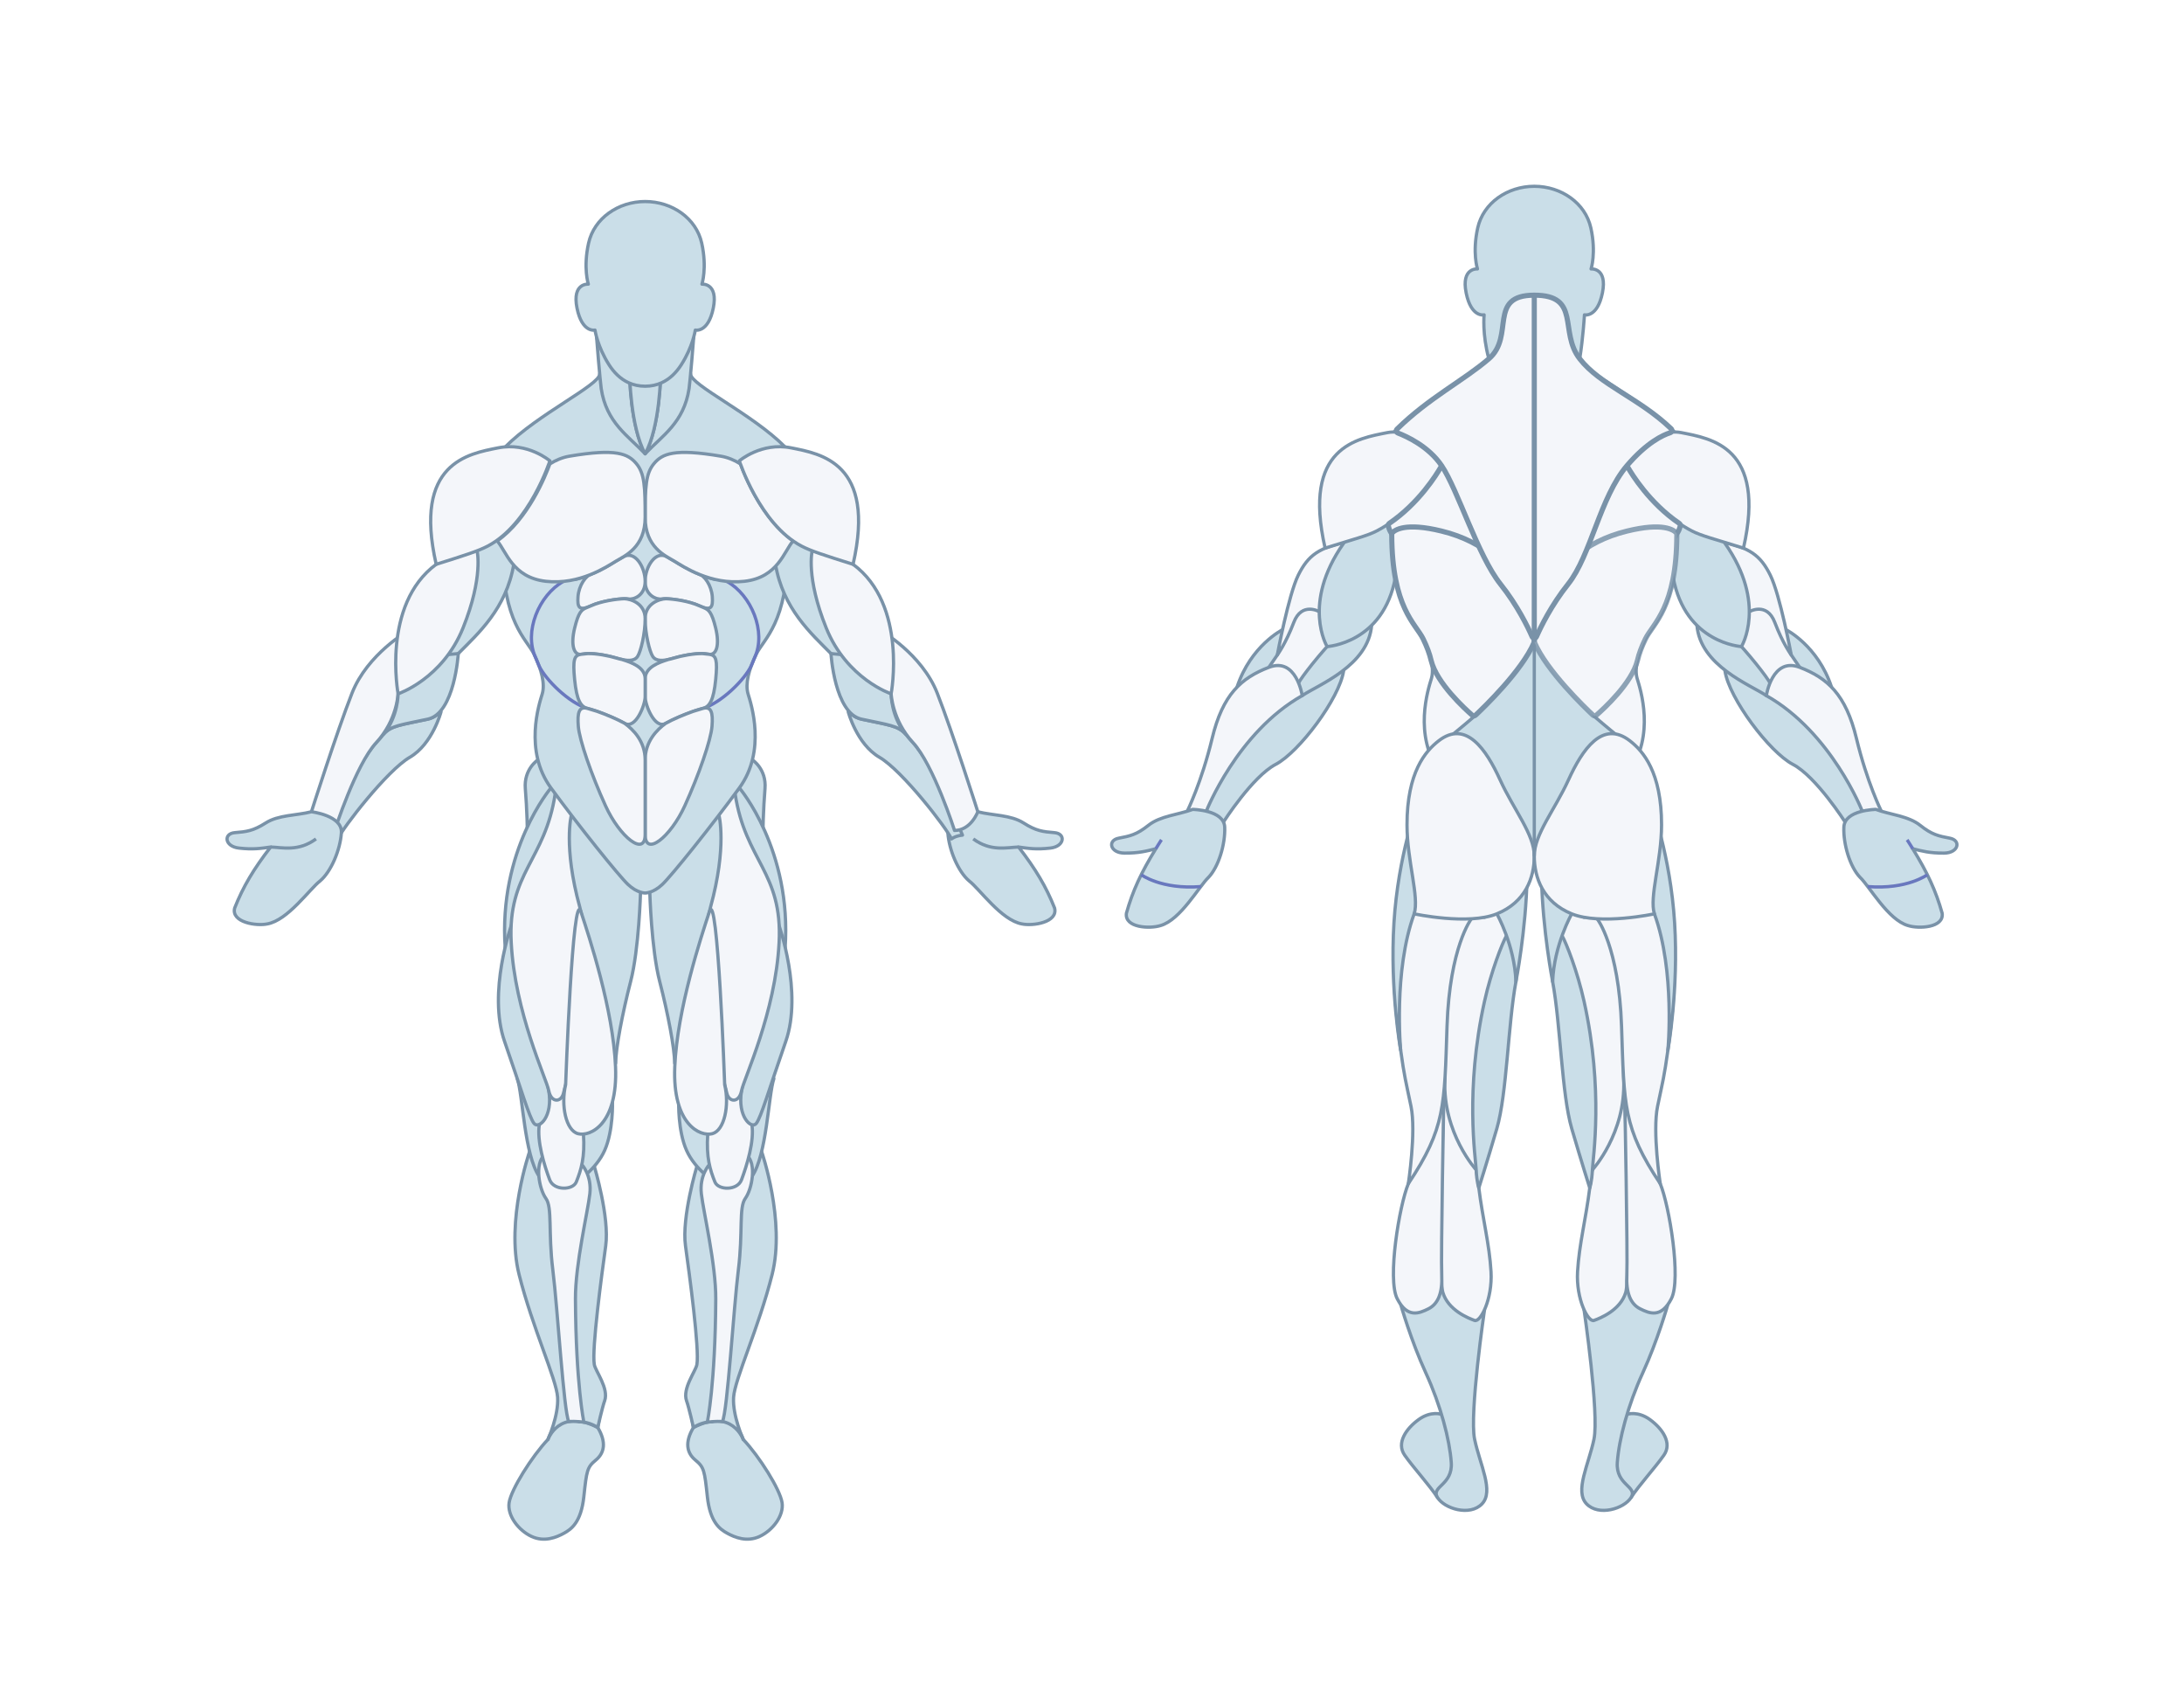
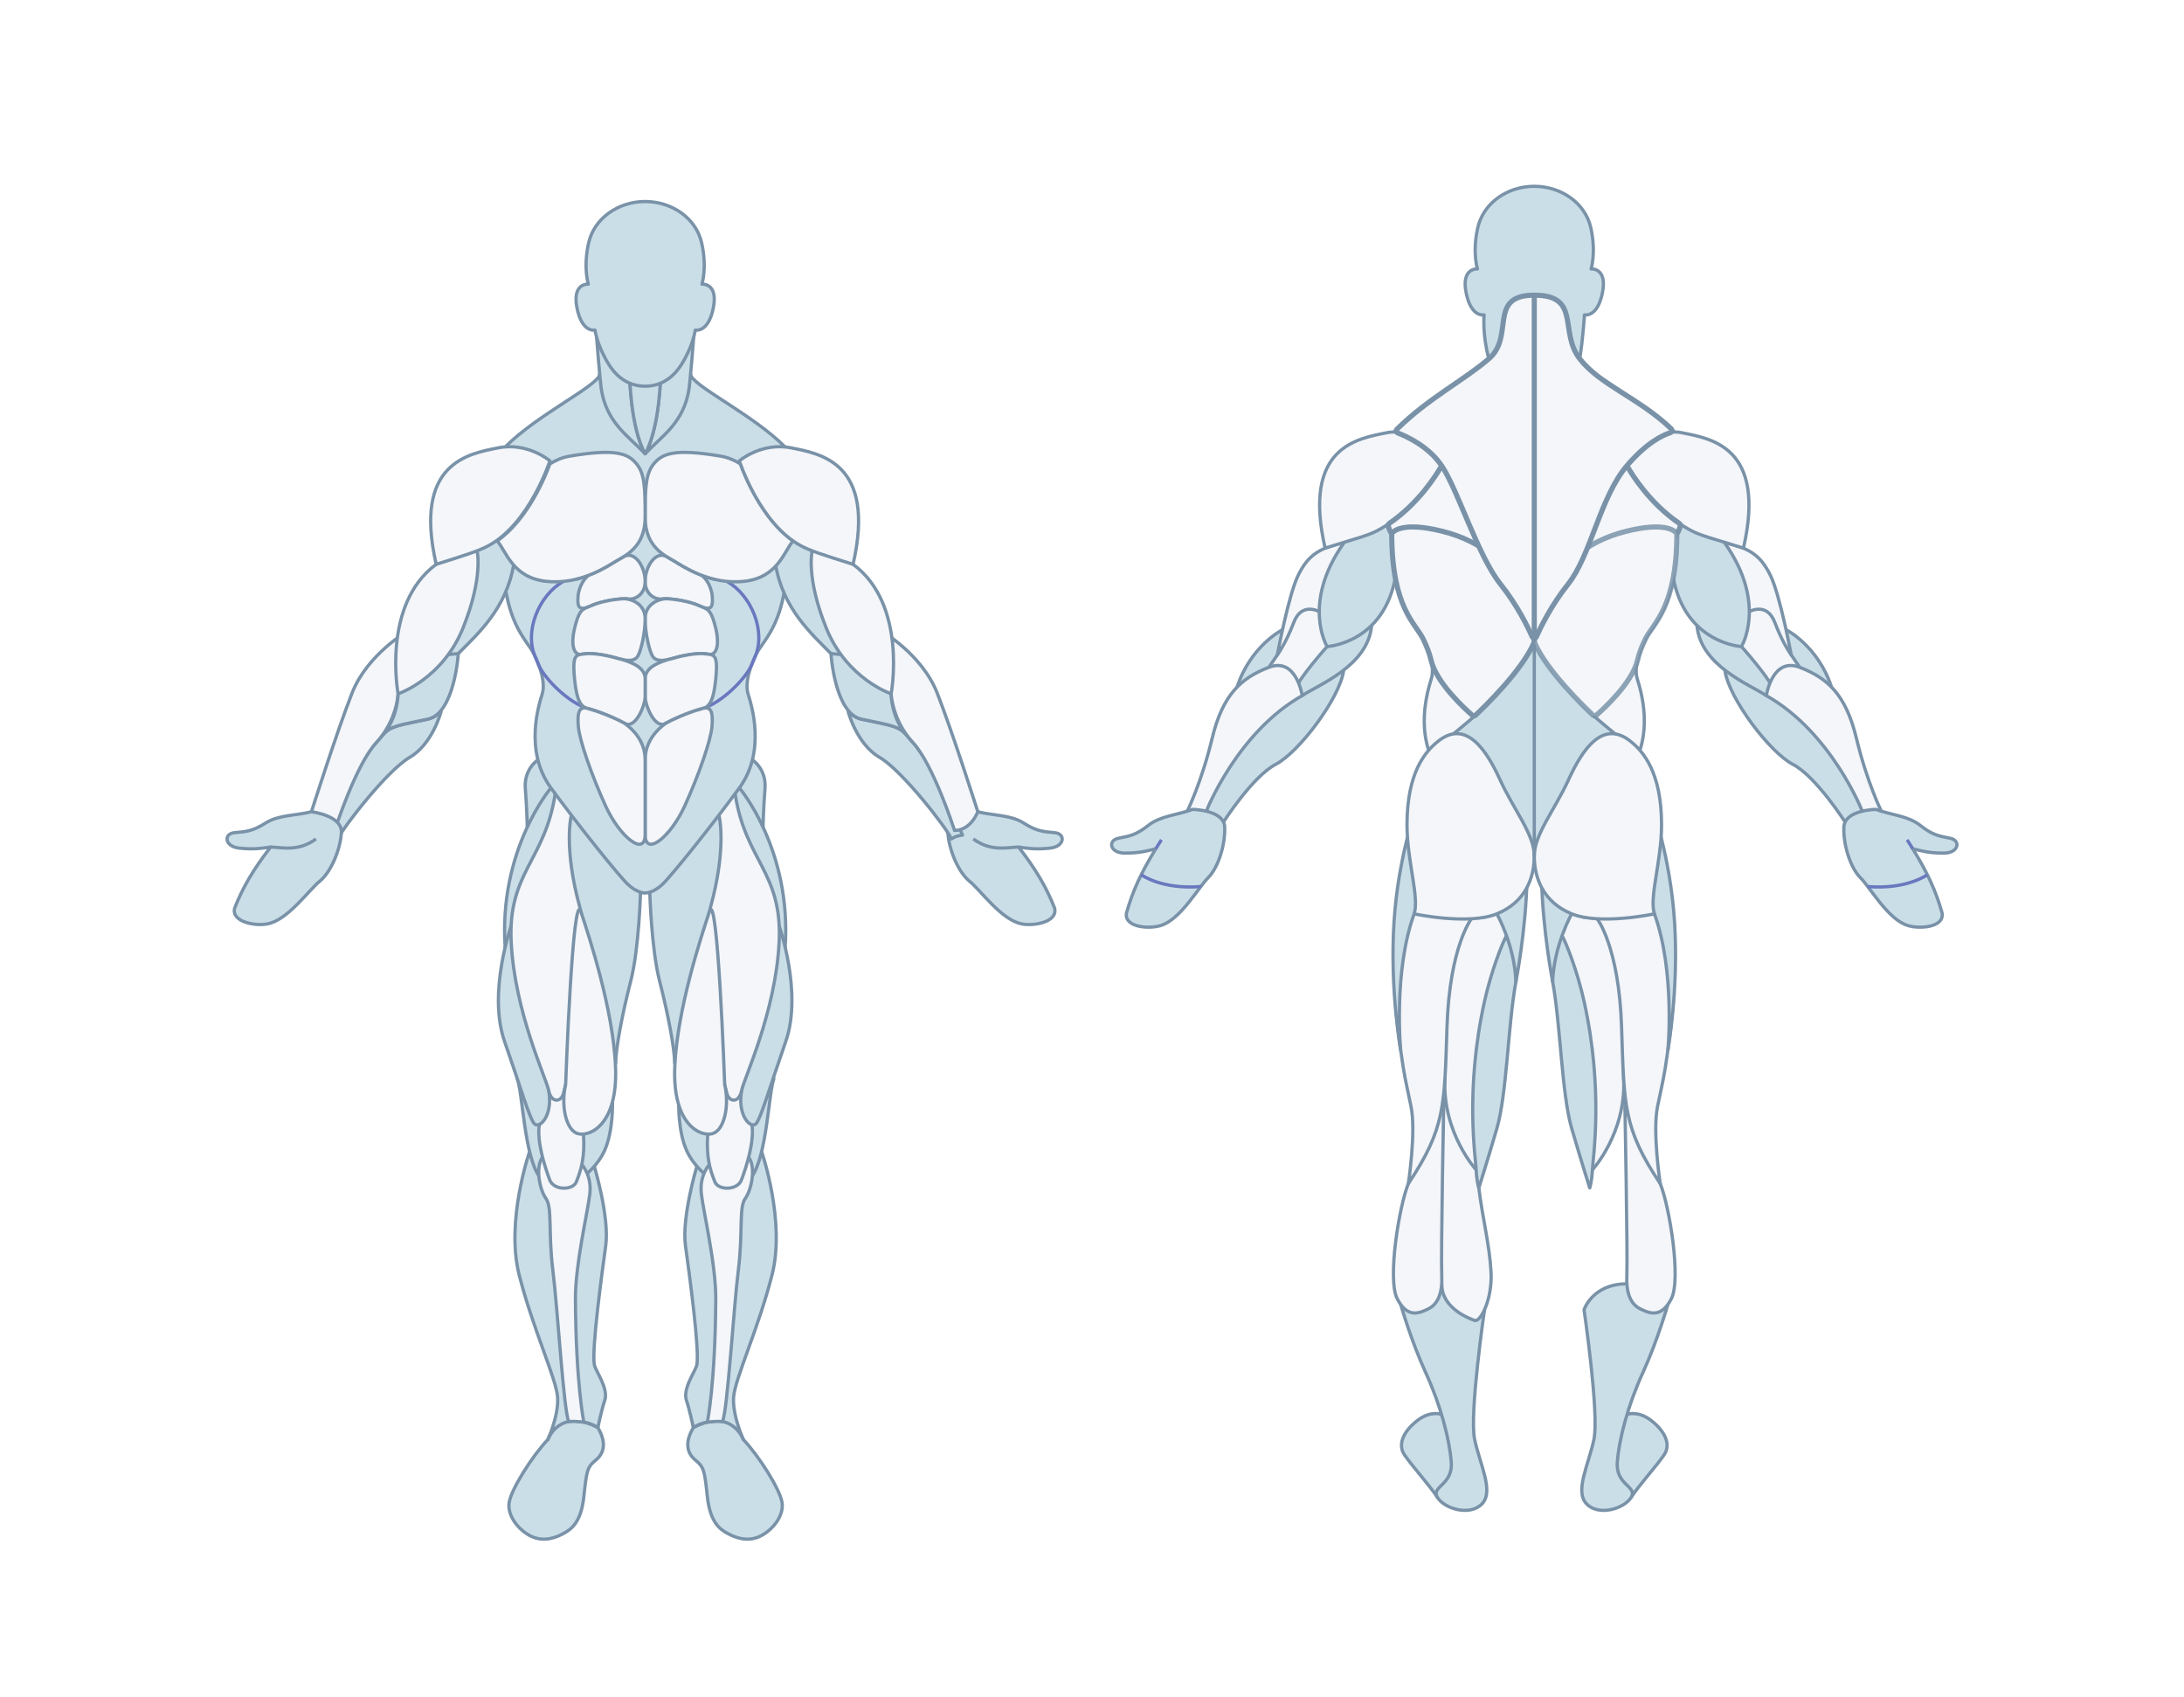
<svg xmlns="http://www.w3.org/2000/svg" id="Layer_1" data-name="Layer 1" viewBox="0 0 1064.975 827.148" version="1.1">
  <defs id="defs1">
    <style id="style1"> .cls-1 { fill: #cadee8; } .cls-1, .cls-2, .cls-3 { stroke-linejoin: round; stroke-width: 1.585px; } .cls-1, .cls-3 { stroke: #7992a8; } .cls-4 { fill: #b2e04e; stroke: #82b70e; stroke-miterlimit: 10; stroke-width: 3.713px; } .cls-2 { fill: none; stroke: #6978be; } .cls-3 { fill: #f4f6fa; } </style>
  </defs>
  <g id="g59">
    <g id="g14" style="display:inline">
      <path class="cls-1" d="m 267.196,701.715 c -7.887,8.335 -17.966,24.422 -18.935,30.818 -0.969,6.396 4.666,13.568 10.958,16.475 6.292,2.907 12.216,0.388 15.747,-1.551 3.531,-1.938 8.369,-5.233 9.73,-17.832 1.361,-12.599 1.554,-14.343 5.819,-17.832 4.264,-3.489 5.243,-8.722 0.974,-15.894 -4.269,-7.171 -19.894,-6.784 -24.292,5.815 z" id="path8" />
      <path class="cls-1" d="m 258.24,561.387 c 0,0 -11.724,33.725 -5.134,59.891 6.59,26.166 18.22,50.976 18.801,59.892 0.582,8.916 -4.711,20.545 -4.711,20.545 0,0 5.496,-15.506 24.292,-5.815 l 1.158,-6.986 -20.775,-115.317 z" id="path9" />
      <path class="cls-1" d="m 289.796,568.551 c 0,0 7.502,24.816 5.564,38.771 -1.938,13.955 -6.864,50.459 -5.564,57.889 0.558,3.192 7.216,11.703 5.033,17.703 -1.157,3.181 -3.341,12.986 -3.341,12.986 0,0 -3.923,-2.79 -9.038,-2.846 -5.115,-0.057 -8.69,-85.731 -3.715,-108.602 7.558,-34.743 11.06,-15.9 11.06,-15.9 z" id="path10" />
      <path class="cls-1" d="m 252.259,525.811 c 2.707,8.079 3.367,37.126 10.732,47.786 0,0 7.171,-19.964 0,-34.501 -7.171,-14.537 -10.732,-13.286 -10.732,-13.286 z" id="path11" />
      <path class="cls-1" d="m 298.664,537.272 c 0,0 0.444,13.971 -3.821,23.533 -4.264,9.562 -13.826,15.377 -13.826,15.377 0,0 -5.564,-22.096 3.679,-32.95 9.243,-10.854 13.968,-5.959 13.968,-5.959 z" id="path12" />
      <path class="cls-3" d="m 283.713,567.706 c 0,0 4.955,5.245 3.907,14.29 -1.048,9.045 -7.121,34.344 -7.027,51.299 0.229,41.349 4.102,59.987 4.102,59.987 0,0 -4.102,-0.558 -7.361,-0.285 -2.455,-5.04 -5.428,-55.244 -7.754,-73.851 -2.326,-18.607 -0.15,-30.43 -3.402,-34.953 -3.252,-4.522 -5.601,-16.913 -0.679,-21.12 4.922,-4.206 18.214,4.633 18.214,4.633 z" id="path13" />
      <path class="cls-3" d="m 263.005,548.156 c -1.334,8.021 2.455,20.078 5.038,26.992 1.994,5.339 11.314,5.163 12.974,1.034 2.354,-5.856 4.277,-12.024 3.495,-23.327 -0.782,-11.303 -4.87,-24.995 -13.315,-25 -8.445,-0.005 -6.858,12.28 -8.193,20.301 z" id="path14" />
      <path class="cls-1" d="m 362.425,701.715 c 7.887,8.335 17.966,24.422 18.935,30.818 0.969,6.396 -4.666,13.568 -10.958,16.475 -6.292,2.907 -12.216,0.388 -15.747,-1.551 -3.531,-1.938 -8.369,-5.233 -9.73,-17.832 -1.361,-12.599 -1.554,-14.343 -5.819,-17.832 -4.264,-3.489 -5.243,-8.722 -0.974,-15.894 4.269,-7.171 19.894,-6.784 24.292,5.815 z" id="path1" style="display:inline" />
      <path class="cls-1" d="m 371.381,561.387 c 0,0 11.724,33.725 5.134,59.891 -6.59,26.166 -18.22,50.976 -18.801,59.892 -0.582,8.916 4.711,20.545 4.711,20.545 0,0 -5.496,-15.506 -24.292,-5.815 l -1.158,-6.986 20.775,-115.317 z" id="path2" style="display:inline" />
      <path class="cls-1" d="m 339.825,568.551 c 0,0 -7.502,24.816 -5.564,38.771 1.938,13.955 6.864,50.459 5.564,57.889 -0.558,3.192 -7.216,11.703 -5.033,17.703 1.157,3.181 3.341,12.986 3.341,12.986 0,0 3.923,-2.79 9.038,-2.846 5.115,-0.057 8.69,-85.731 3.715,-108.602 -7.558,-34.743 -11.06,-15.9 -11.06,-15.9 z" id="path3" style="display:inline" />
      <path class="cls-1" d="m 377.362,525.811 c -2.707,8.079 -3.367,37.126 -10.732,47.786 0,0 -7.171,-19.964 0,-34.501 7.171,-14.537 10.732,-13.286 10.732,-13.286 z" id="path4" style="display:inline" />
      <path class="cls-1" d="m 330.957,537.272 c 0,0 -0.444,13.971 3.821,23.533 4.264,9.562 13.826,15.377 13.826,15.377 0,0 5.564,-22.096 -3.679,-32.95 -9.243,-10.854 -13.968,-5.959 -13.968,-5.959 z" id="path5" style="display:inline" />
      <path class="cls-3" d="m 345.907,567.706 c 0,0 -4.955,5.245 -3.907,14.29 1.048,9.045 7.121,34.344 7.027,51.299 -0.229,41.349 -4.102,59.987 -4.102,59.987 0,0 4.102,-0.558 7.361,-0.285 2.455,-5.04 5.428,-55.244 7.754,-73.851 2.326,-18.607 0.15,-30.43 3.402,-34.953 3.252,-4.522 5.601,-16.913 0.679,-21.12 -4.922,-4.206 -18.214,4.633 -18.214,4.633 z" id="path6" style="display:inline" />
      <path class="cls-3" d="m 366.616,548.156 c 1.334,8.021 -2.455,20.078 -5.038,26.992 -1.994,5.339 -11.314,5.163 -12.974,1.034 -2.355,-5.856 -4.277,-12.024 -3.495,-23.327 0.782,-11.303 4.87,-24.995 13.315,-25 8.445,-0.005 6.858,12.28 8.193,20.301 z" id="path7" style="display:inline" />
    </g>
    <path class="cls-1" d="M366.884,370.416s6.925,4.447,6.15,14.009-1.163,21.514-.969,26.166c.194,4.652-13.608-23.676-13.608-23.676,0,0,1.115-13.644,8.428-16.498Z" id="path15" />
    <path class="cls-1" d="M262.308,370.416s-6.925,4.447-6.15,14.009c.775,9.562,1.163,21.514.969,26.166s13.608-23.676,13.608-23.676c0,0-1.115-13.644-8.428-16.498Z" id="path16" />
    <g id="g27" style="display:inline">
      <g id="g21">
        <path class="cls-1" d="m 316.857,434.926 c 0,0 0.743,27.804 4.813,43.504 4.07,15.7 7.276,32.777 7.295,39.734 0.019,6.957 48.378,-98.156 21.607,-120.793 -26.77,-22.637 -33.716,37.555 -33.716,37.555 z" id="path17" />
        <path class="cls-1" d="m 360.53,384.097 c 0,0 25.766,30.177 22.3,78.245 l -28.368,-71.58 z" id="path18" />
        <path class="cls-1" d="m 379.753,450.842 c 0,0 11.772,32.821 3.399,56.855 -8.373,24.034 -11.981,36.826 -14.344,39.928 -2.363,3.101 -9.341,-3.295 -7.209,-15.893 2.132,-12.599 18.155,-80.889 18.155,-80.889 z" id="path19" />
        <path class="cls-3" d="m 358.456,386.915 c 4.999,32.92 23.212,38.213 21.453,72.52 -1.759,34.307 -17.145,66.289 -18.311,72.296 -1.167,6.008 -6.019,5.687 -7.135,1.357 -1.199,-4.652 -16.123,-61.248 -7.983,-90.903 8.141,-29.655 4.093,-44.814 4.093,-44.814 0,0 2.759,-11.737 7.884,-10.456 z" id="path20" />
        <path class="cls-3" d="m 353.376,528.796 c 2.407,10.106 -0.156,22.317 -6.046,23.868 -5.89,1.551 -19.458,-4.458 -18.295,-32.562 1.163,-28.104 12.842,-63.352 16.887,-75.674 4.046,-12.322 7.453,84.369 7.453,84.369 z" id="path21" />
      </g>
      <g id="g26">
        <path class="cls-1" d="m 312.335,434.926 c 0,0 -0.743,27.804 -4.813,43.504 -4.07,15.7 -7.276,32.777 -7.295,39.734 -0.019,6.957 -48.378,-98.156 -21.607,-120.793 26.77,-22.637 33.716,37.555 33.716,37.555 z" id="path22" />
        <path class="cls-1" d="m 268.662,384.097 c 0,0 -25.767,30.177 -22.3,78.245 l 28.368,-71.58 z" id="path23" />
        <path class="cls-1" d="m 249.439,450.842 c 0,0 -11.772,32.821 -3.398,56.855 8.373,24.034 11.981,36.826 14.344,39.928 2.363,3.101 9.341,-3.295 7.209,-15.893 -2.132,-12.599 -18.155,-80.889 -18.155,-80.889 z" id="path24" />
        <path class="cls-3" d="m 270.736,386.915 c -4.999,32.92 -23.212,38.213 -21.453,72.52 1.759,34.307 17.145,66.289 18.311,72.296 1.167,6.008 6.019,5.687 7.135,1.357 1.199,-4.652 16.123,-61.248 7.983,-90.903 -8.141,-29.655 -4.093,-44.814 -4.093,-44.814 0,0 -2.759,-11.737 -7.884,-10.456 z" id="path25" />
        <path class="cls-3" d="m 275.816,528.796 c -2.407,10.106 0.156,22.317 6.046,23.868 5.89,1.551 19.458,-4.458 18.295,-32.562 -1.163,-28.104 -12.842,-63.352 -16.887,-75.674 -4.046,-12.322 -7.453,84.369 -7.453,84.369 z" id="path26" />
      </g>
    </g>
    <path class="cls-1" d="m 292.427,182.338 c 0,5.368 -30.082,19.436 -46.081,35.561 0,0 -1.27,13.534 -1.27,49.661 0,36.127 11.648,43.793 15.331,51.352 3.683,7.559 5.458,14.537 3.989,19.382 -1.469,4.846 -9.025,27.642 4.25,45.802 13.275,18.16 33.071,42.84 37.613,47.104 4.542,4.264 8.329,4.135 8.329,4.135 0,0 3.787,0.129 8.329,-4.135 4.542,-4.264 24.337,-28.944 37.613,-47.104 13.275,-18.16 5.719,-40.957 4.25,-45.802 -1.469,-4.846 0.306,-11.823 3.989,-19.382 3.683,-7.559 15.331,-15.225 15.331,-51.352 0,-36.127 -1.269,-49.661 -1.269,-49.661 -15.999,-16.126 -46.081,-30.193 -46.081,-35.561 z" id="path27" style="display:inline" />
    <path class="cls-1" d="m 405.208,318.615 c -9.648,-9.778 -23.388,-21.852 -27.064,-43.517 -4.075,-24.019 14.336,-28.574 20.506,-4.397 3.54,13.872 25.174,32.956 25.927,42.138 0.558,6.821 -9.721,15.554 -19.369,5.776 z" id="path28" style="display:inline" />
    <path class="cls-2" d="m 314.565,252.1 -39.867,31.333 c -11.924,6.688 -19.352,24.559 -13.529,37.135 l 1.605,3.879 c 3.173,6.87 14.673,18.241 23.848,20.954 0,0 9.894,-11.565 27.958,-11.565 18.065,0 27.958,11.565 27.958,11.565 9.175,-2.713 20.674,-14.085 23.848,-20.954 l 1.605,-3.879 c 5.824,-12.576 -1.605,-30.447 -13.529,-37.135 l -39.867,-31.333 z" id="path29" style="display:inline" />
    <path class="cls-1" d="m 338.274,164.311 c 0,0.634 -1.768,21.829 -2.261,25.098 -2.52,16.698 -13.134,23.001 -21.425,31.8 7.261,-13.119 7.57,-38.871 7.57,-38.871 3.963,-1.776 13.865,-14.515 16.116,-18.027 z" id="path30" style="display:inline" />
    <path class="cls-1" d="m 290.902,164.311 c 0,0.634 1.768,21.829 2.261,25.098 2.52,16.698 13.134,23.001 21.425,31.8 -7.261,-13.119 -7.57,-38.871 -7.57,-38.871 -3.963,-1.776 -13.865,-14.515 -16.116,-18.027 z" id="path31" style="display:inline" />
    <path class="cls-1" d="M322.158,182.338s-.309,25.752-7.57,38.871c-7.253-13.119-7.57-38.871-7.57-38.871,2.204.991,4.716,1.57,7.57,1.57s5.367-.579,7.57-1.57Z" id="path32" />
    <g id="g43" style="display:inline">
      <path class="cls-3" d="m 340.763,279.895 c 0,0 8.205,2.632 8.195,2.627 -9.711,-2.218 -17.089,-7.143 -20.112,-8.965 -0.972,-0.586 -2.224,-1.25 -3.574,-2.078 -0.022,-0.013 -0.047,-0.027 -0.068,-0.039 -5.487,-3.248 -10.609,4.83 -10.609,11.937 0,7.107 5.847,9.045 8.043,8.591 2.197,-0.454 12.275,0.583 18.219,3.297 5.944,2.714 6.868,0.94 6.471,-4.458 -0.396,-5.398 -3.852,-10.38 -6.567,-10.913 z" id="path36" />
      <path class="cls-3" d="m 343.204,296.248 c -0.012,-0.005 -0.024,-0.013 -0.036,-0.018 -0.665,-0.242 -1.418,-0.557 -2.309,-0.964 -4.8,-2.191 -12.293,-3.288 -16.157,-3.391 -3.357,0.114 -10.105,2.491 -10.105,9.722 0,7.236 2.099,15.893 3.65,18.349 1.551,2.455 5.039,2.455 10.208,0.904 5.169,-1.55 12.792,-2.843 16.927,-1.938 4.135,0.904 5.556,-4.652 3.618,-12.663 -1.938,-8.011 -3.45,-9.019 -5.795,-10.001 z" id="path37" />
      <path class="cls-3" d="m 346.082,319.002 c -0.225,-0.009 -0.457,-0.036 -0.7,-0.089 -0.694,-0.059 -1.652,-0.177 -2.779,-0.291 -4.242,-0.097 -9.989,0.981 -14.149,2.229 -0.964,0.289 -1.848,0.504 -2.693,0.679 -0.011,0.008 -0.023,0.015 -0.034,0.023 -4.38,1.365 -11.139,3.691 -11.139,9.376 0,5.686 0.008,4.559 0.008,8.694 0,4.135 4.684,15.986 9.982,13.014 5.298,-2.972 14.472,-6.461 17.961,-7.236 3.489,-0.775 5.457,-4.015 6.461,-14.214 0.936,-9.501 0.199,-11.662 -2.918,-12.186 z" id="path38" />
      <path class="cls-3" d="m 342.539,345.402 c -1.199,0.365 -2.738,0.817 -4.428,1.348 -4.227,1.479 -9.826,3.808 -13.533,5.888 -4.215,3.06 -9.982,8.787 -9.982,17.832 v 36.348 c 0,11.048 12.347,1.304 19.301,-13.944 6.954,-15.248 12.777,-32.197 13.294,-38.801 0.517,-6.604 -0.264,-10.006 -4.652,-8.672 z" id="path39" />
      <path class="cls-3" d="m 288.429,279.895 c 0,0 -8.205,2.632 -8.195,2.627 9.711,-2.218 17.089,-7.143 20.112,-8.965 0.972,-0.586 2.224,-1.25 3.574,-2.078 0.022,-0.013 0.047,-0.027 0.068,-0.039 5.487,-3.248 10.608,4.83 10.608,11.937 0,7.107 -5.847,9.045 -8.043,8.591 -2.197,-0.454 -12.275,0.583 -18.219,3.297 -5.944,2.714 -6.868,0.94 -6.471,-4.458 0.396,-5.398 3.852,-10.38 6.567,-10.913 z" id="path40" />
      <path class="cls-3" d="m 285.988,296.248 c 0.012,-0.005 0.024,-0.013 0.036,-0.018 0.665,-0.242 1.418,-0.557 2.309,-0.964 4.8,-2.191 12.293,-3.288 16.157,-3.391 3.357,0.114 10.105,2.491 10.105,9.722 0,7.236 -2.099,15.893 -3.65,18.349 -1.551,2.455 -5.039,2.455 -10.208,0.904 -5.169,-1.55 -12.792,-2.843 -16.927,-1.938 -4.135,0.904 -5.556,-4.652 -3.618,-12.663 1.938,-8.011 3.45,-9.019 5.795,-10.001 z" id="path41" />
      <path class="cls-3" d="m 283.11,319.002 c 0.225,-0.009 0.457,-0.036 0.7,-0.089 0.694,-0.059 1.652,-0.177 2.779,-0.291 4.242,-0.097 9.989,0.981 14.149,2.229 0.964,0.289 1.848,0.504 2.693,0.679 0.011,0.008 0.023,0.015 0.034,0.023 4.38,1.365 11.139,3.691 11.139,9.376 0,5.686 -0.008,4.559 -0.008,8.694 0,4.135 -4.684,15.986 -9.982,13.014 -5.298,-2.972 -14.472,-6.461 -17.961,-7.236 -3.489,-0.775 -5.457,-4.015 -6.461,-14.214 -0.936,-9.501 -0.199,-11.662 2.918,-12.186 z" id="path42" />
      <path class="cls-3" d="m 286.653,345.402 c 1.199,0.365 2.738,0.817 4.428,1.348 4.227,1.479 9.826,3.808 13.533,5.888 4.215,3.06 9.982,8.787 9.982,17.832 v 36.348 c 0,11.048 -12.347,1.304 -19.301,-13.944 -6.954,-15.248 -12.777,-32.197 -13.294,-38.801 -0.517,-6.604 0.264,-10.006 4.652,-8.672 z" id="path43" />
    </g>
    <path class="cls-1" d="M332.217,177.803c-2.366,3.691-5.507,6.956-9.672,8.823-2.316,1.041-4.957,1.65-7.956,1.65s-5.64-.608-7.956-1.65c-4.174-1.866-7.323-5.14-9.681-8.839v-.008c-5.673-8.889-6.823-16.873-6.823-16.873,0,0-6.29,1.508-8.764-10.705-2.516-12.413,5.524-11.68,5.524-11.68,0,0-2.583-7.862.117-20,2.699-12.138,14.488-20.278,27.584-20.278,13.088,0,24.885,8.139,27.584,20.278,2.691,12.138.108,20.0.108,20,0,0,8.048-.733,5.532,11.68-2.474,12.213-8.764,10.705-8.764,10.705,0,0-1.15,8.009-6.832,16.898Z" id="path44" />
    <g id="g46">
      <path class="cls-1" d="M462.203,405.951c-.541-8.434,14.607-10.223,14.607-10.223,7.457,1.895,16.063,1.488,22.282,5.451,6.219,3.963,9.483,4.267,15.095,4.733,5.613.457,4.976,6.713-1.988,7.512-6.972.8-10.794.163-15.505-.507l-.002-.001c.001 0.0.001.001.002.002,8.35,10.819,13.397,19.26,17.555,29.76,1.741,7-10.62,8.85-15.911,7.727-10.004-1.746-20.534-16.909-25.771-20.974-5.289-4.466-9.824-15.047-10.365-23.481Z" id="path45" />
      <path class="cls-1" d="M496.693,412.917c-5.758.199-13.565,2.332-22.101-3.943" id="path46" />
    </g>
    <path class="cls-1" d="M223.463,318.615c9.648-9.778,23.388-21.852,27.064-43.517,4.075-24.019-14.336-28.574-20.506-4.397-3.54,13.872-25.174,32.956-25.926,42.138-.559,6.821,9.721,15.554,19.369,5.776Z" id="path47" />
    <g id="g110">
      <path class="cls-1" d="M183.536,361.941c1.318-1.419,2.497-2.784,3.562-4.091.006-.006.011-.009.017-.016,3.578-4.107,8.31-4.421,21.47-7.256,2.406-.518,4.558-1.822,6.475-3.599h0s-4.129,15.737-15.242,22.197c-11.113,6.461-32.718,34.428-35.112,39.796,0,0-1.745-1.483-5.363-1.854,0,0,14.115-34.324,24.194-45.178Z" id="path49" />
      <path class="cls-3" d="M199.141,307.43s-19.998,11.353-27.493,30.477c-7.495,19.124-19.786,57.821-19.786,57.821,0,0,3.345,9.111,11.357,9.111,0,0,10.238-32.044,20.317-42.898,10.079-10.854,10.59-23.708,10.59-23.708,0,0,14.597-18.415,8.464-29.787l-3.449-1.016Z" id="path50" />
      <path class="cls-1" d="M445.136,361.941c-1.318-1.419-2.497-2.784-3.561-4.091-.006-.006-.011-.009-.017-.016-3.578-4.107-8.31-4.421-21.47-7.256-2.406-.518-4.558-1.822-6.475-3.599h0s4.129,15.737,15.242,22.197c11.113,6.461,32.718,34.428,35.112,39.796,0,0,1.745-1.483,5.363-1.854,0,0-14.115-34.324-24.194-45.178Z" id="path34" />
      <path class="cls-1" d="M434.546,338.233c-.781-16.313-9.947-17.899-29.338-19.618l-.004.001s1.724,29.128,14.884,31.963c13.16,2.835,17.892,3.149,21.47,7.256.006.006.011.009.017.016-7.079-8.685-7.028-19.617-7.028-19.618Z" id="path33" />
      <path class="cls-3" d="M429.531,307.43s19.998,11.353,27.493,30.477c7.495,19.124,19.786,57.821,19.786,57.821,0,0-3.345,9.111-11.357,9.111,0,0-10.238-32.044-20.317-42.898-10.079-10.854-10.59-23.708-10.59-23.708,0,0-14.597-18.415-8.465-29.787l3.449-1.016Z" id="path35" />
      <path class="cls-1" d="M194.125,338.233c.781-16.313,9.947-17.899,29.338-19.618l.004.001s-1.724,29.128-14.884,31.963-17.892,3.149-21.47,7.256c-.006.006-.011.009-.017.016,7.079-8.685,7.028-19.617,7.028-19.618Z" id="path48" />
    </g>
    <g id="g52" style="display:inline">
      <path class="cls-4" d="m 415.978,275.098 c -17.859,-13.165 -19.939,-6.591 -19.939,-6.591 0,0 -3.179,12.7 6.844,37.613 10.023,24.913 31.664,32.113 31.664,32.113 0,0 8.138,-43.449 -18.568,-63.135 z" id="path51" style="stroke:#7992a8;stroke-width:1.585;stroke-dasharray:none;fill:#f4f6fa;fill-opacity:1" />
      <path class="cls-4" d="m 212.693,275.098 c 17.858,-13.165 19.939,-6.591 19.939,-6.591 0,0 3.179,12.7 -6.844,37.613 -10.023,24.913 -31.664,32.113 -31.664,32.113 0,0 -8.137,-43.449 18.568,-63.135 z" id="path52" style="display:inline;stroke:#7992a8;stroke-width:1.585;stroke-dasharray:none;fill:#f4f6fa;fill-opacity:1" />
    </g>
    <g id="g54">
      <path class="cls-1" d="M166.469,405.951c.541-8.434-14.607-10.223-14.607-10.223-7.457,1.895-16.063,1.488-22.282,5.451-6.219,3.963-9.483,4.267-15.095,4.733-5.614.457-4.976,6.713,1.987,7.512,6.972.8,10.795.163,15.505-.507l.002-.001c-.001 0-.001.001-.002.002-8.35,10.819-13.397,19.26-17.555,29.76-1.741,7,10.62,8.85,15.911,7.727,10.004-1.746,20.534-16.909,25.771-20.974,5.289-4.466,9.824-15.047,10.365-23.481Z" id="path53" />
      <path class="cls-1" d="M131.979,412.917c5.758.199,13.565,2.332,22.101-3.943" id="path54" />
    </g>
    <g id="g56">
-       <path class="cls-3" d="M361.051,226.153c-2.94-1.843-6.116-3.185-9.531-3.765-22.83-3.876-28.602-1.179-32.623,3.618-4.022,4.797-4.3,11.279-4.3,26.094s9.886,18.826,14.251,21.457c4.358,2.627,17.76,11.716,34.174,9.82,16.414-1.896,19.332-14.799,23.735-19.676,0-0-.001-.004-.001-.004-15.131-10.593-23.61-31.771-25.703-37.546Z" id="path55" />
-       <path class="cls-3" d="M268.141,226.153c2.94-1.843,6.116-3.185,9.531-3.765,22.83-3.876,28.602-1.179,32.623,3.618,4.022,4.797,4.3,11.279,4.3,26.094s-9.886,18.826-14.251,21.457c-4.359,2.627-17.76,11.716-34.174,9.82-16.414-1.896-19.332-14.799-23.735-19.676,0-0.0.002-.004.002-.004,15.131-10.593,23.61-31.771,25.703-37.546Z" id="path56" style="stroke-width:1.585;stroke-dasharray:none" />
+       <path class="cls-3" d="M361.051,226.153c-2.94-1.843-6.116-3.185-9.531-3.765-22.83-3.876-28.602-1.179-32.623,3.618-4.022,4.797-4.3,11.279-4.3,26.094s9.886,18.826,14.251,21.457c4.358,2.627,17.76,11.716,34.174,9.82,16.414-1.896,19.332-14.799,23.735-19.676,0-0-.001-.004-.001-.004-15.131-10.593-23.61-31.771-25.703-37.546Z" id="anterior-left-pectoralis" />
+       <path class="cls-3" d="M268.141,226.153c2.94-1.843,6.116-3.185,9.531-3.765,22.83-3.876,28.602-1.179,32.623,3.618,4.022,4.797,4.3,11.279,4.3,26.094s-9.886,18.826-14.251,21.457c-4.359,2.627-17.76,11.716-34.174,9.82-16.414-1.896-19.332-14.799-23.735-19.676,0-0.0.002-.004.002-.004,15.131-10.593,23.61-31.771,25.703-37.546Z" id="anterior-right-pectoralis" style="stroke-width:1.585;stroke-dasharray:none" />
    </g>
    <g id="g58">
-       <path class="cls-3" d="M415.978,275.098c-14-4.397-20.576-6.487-25.173-8.908-20.356-10.723-30.275-41.53-30.275-41.53,0,0,10.78-9.222,25.209-6.336,14.43,2.885,41.555,7.183,30.239,56.775Z" id="path57" />
-       <path class="cls-3" d="M212.693,275.098c14-4.397,20.576-6.487,25.173-8.908,20.356-10.723,30.275-41.53,30.275-41.53,0,0-10.78-9.222-25.209-6.336-14.43,2.885-41.555,7.183-30.239,56.775Z" id="path58" style="stroke-width:1.585;stroke-dasharray:none;fill:#f4f6fa;fill-opacity:1" />
+       <path class="cls-3" d="M415.978,275.098c-14-4.397-20.576-6.487-25.173-8.908-20.356-10.723-30.275-41.53-30.275-41.53,0,0,10.78-9.222,25.209-6.336,14.43,2.885,41.555,7.183,30.239,56.775Z" id="anterior-left-deltoid" />
+       <path class="cls-3" d="M212.693,275.098c14-4.397,20.576-6.487,25.173-8.908,20.356-10.723,30.275-41.53,30.275-41.53,0,0-10.78-9.222-25.209-6.336-14.43,2.885-41.555,7.183-30.239,56.775Z" id="anterior-right-deltoid" style="stroke-width:1.585;stroke-dasharray:none;fill:#f4f6fa;fill-opacity:1" />
    </g>
  </g>
  <g id="g109">
    <path class="cls-1" d="M702.909,689.481s-5.093-1.844-11.147,2.55c-6.054,4.393-10.964,11.371-6.829,17.315,4.135,5.944,12.405,14.989,16.023,20.675,0,0,12.146-3.618,11.371-22.742-.775-19.124-9.418-17.797-9.418-17.797Z" id="path59" />
    <path class="cls-1" d="M723.889,638.469s-7.425,50.719-4.841,63.124c2.583,12.405,9.561,25.326,3.617,31.529-5.944,6.202-18.349,2.326-21.708-3.101-3.36-5.427,7.494-5.944,6.719-17.056s-5.169-27.911-12.405-43.675c-7.236-15.764-12.237-33.348-12.237-33.348,0,0,3.152-10.107,19.97-10.088,16.818.019,20.885,12.616,20.885,12.616Z" id="path60" />
    <path class="cls-1" d="M793.405,689.481s5.093-1.844,11.147,2.55c6.054,4.393,10.964,11.371,6.829,17.315-4.135,5.944-12.405,14.989-16.023,20.675,0,0-12.146-3.618-11.371-22.742.775-19.124,9.418-17.797,9.418-17.797Z" id="path61" />
    <path class="cls-1" d="M772.425,638.469s7.425,50.719,4.841,63.124c-2.583,12.405-9.561,25.326-3.617,31.529,5.944,6.202,18.349,2.326,21.708-3.101,3.36-5.427-7.495-5.944-6.719-17.056.775-11.113,5.169-27.911,12.405-43.675,7.236-15.764,12.237-33.348,12.237-33.348,0,0-3.152-10.107-19.97-10.088-16.818.019-20.885,12.616-20.885,12.616Z" id="path62" />
    <g id="g66" style="display:inline">
      <path class="cls-3" d="m 704.057,533.612 c 0,0 -3.056,87.608 -0.494,96.395 2.562,8.787 12.643,12.663 15.485,13.697 2.841,1.034 8.785,-10.337 8.01,-23.776 -0.775,-13.438 -4.09,-25.799 -5.944,-40.832 -1.854,-15.033 -6.978,-48.068 -17.057,-45.484 z" id="path63" />
      <path class="cls-3" d="m 686.742,577.029 c -4.393,10.596 -10.337,46.518 -5.427,56.08 4.91,9.562 10.596,7.236 15.248,4.91 4.652,-2.326 6.911,-7.76 6.461,-16.54 -0.45,-8.78 1.034,-87.867 1.034,-87.867 z" id="path64" />
-       <path class="cls-3" d="m 792.257,533.612 c 0,0 3.056,87.608 0.494,96.395 -2.562,8.787 -12.643,12.663 -15.485,13.697 -2.841,1.034 -8.785,-10.337 -8.01,-23.776 0.775,-13.438 4.09,-25.799 5.944,-40.832 1.854,-15.033 6.978,-48.068 17.056,-45.484 z" id="path65" />
+       <paths class="cls-3" d="m 792.257,533.612 c 0,0 3.056,87.608 0.494,96.395 -2.562,8.787 -12.643,12.663 -15.485,13.697 -2.841,1.034 -8.785,-10.337 -8.01,-23.776 0.775,-13.438 4.09,-25.799 5.944,-40.832 1.854,-15.033 6.978,-48.068 17.056,-45.484 z" id="path65" />
      <path class="cls-3" d="m 809.572,577.029 c 4.393,10.596 10.337,46.518 5.427,56.08 -4.91,9.562 -10.596,7.236 -15.248,4.91 -4.652,-2.326 -6.911,-7.76 -6.461,-16.54 0.45,-8.78 -1.034,-87.867 -1.034,-87.867 z" id="path66" />
    </g>
    <g id="g74" style="display:inline">
      <path class="cls-3" d="m 738.687,462.026 c 0,0 -9.303,20.884 -10.596,45.46 -1.292,24.575 -8.27,62.823 -8.27,62.823 0,0 -16.317,-17.8 -15.266,-43.917 1.052,-26.118 -7.775,-59.802 12.919,-78.494 20.695,-18.692 21.212,14.129 21.212,14.129 z" id="path67" />
      <path class="cls-1" d="m 739.203,478.566 c -3.877,20.933 -4.393,54.788 -9.304,71.586 -4.91,16.798 -8.787,28.944 -8.787,28.944 0,0 -1.034,-2.843 -1.292,-8.787 -0.258,-5.944 -5.562,-38.765 4.068,-82.181 3.232,-14.574 8.674,-28.45 10.718,-31.972 3.442,-5.93 5.585,15.925 4.596,22.41 z" id="path68" />
      <path class="cls-3" d="m 717.475,447.898 c 0,0 -10.575,13.612 -11.868,52.376 -1.292,38.765 -0.775,49.619 -18.865,76.754 0,0 3.877,-25.326 1.292,-37.731 -2.584,-12.405 -3.22,-14.286 -5.037,-27.394 -1.818,-13.107 -9.534,-72.264 7.78,-73.815 17.315,-1.55 26.698,9.809 26.698,9.809 z" id="path69" />
      <path class="cls-1" d="m 691.138,391.991 c 0,0 -9.373,25.068 -11.407,57.889 -2.034,32.821 3.266,62.024 3.266,62.024 0,0 -3.614,-38.486 6.588,-66.417 2.886,-7.901 34.304,1.679 34.304,1.679 z" id="path70" />
      <path class="cls-3" d="m 757.627,462.026 c 0,0 9.303,20.884 10.596,45.46 1.292,24.575 8.27,62.823 8.27,62.823 0,0 16.317,-17.8 15.266,-43.917 -1.052,-26.118 7.775,-59.802 -12.919,-78.494 -20.695,-18.692 -21.212,14.129 -21.212,14.129 z" id="path71" />
      <path class="cls-1" d="m 757.11,478.566 c 3.877,20.933 4.393,54.788 9.304,71.586 4.91,16.798 8.787,28.944 8.787,28.944 0,0 1.034,-2.843 1.292,-8.787 0.258,-5.944 5.562,-38.765 -4.068,-82.181 -3.232,-14.574 -8.674,-28.45 -10.718,-31.972 -3.442,-5.93 -5.585,15.925 -4.596,22.41 z" id="path72" />
      <path class="cls-3" d="m 778.839,447.898 c 0,0 10.575,13.612 11.868,52.376 1.292,38.765 0.775,49.619 18.866,76.754 0,0 -3.877,-25.326 -1.292,-37.731 2.584,-12.405 3.22,-14.286 5.037,-27.394 1.818,-13.107 9.534,-72.264 -7.78,-73.815 -17.315,-1.55 -26.698,9.809 -26.698,9.809 z" id="path73" />
      <path class="cls-1" d="m 805.176,391.991 c 0,0 9.373,25.068 11.407,57.889 2.034,32.821 -3.266,62.024 -3.266,62.024 0,0 3.614,-38.486 -6.588,-66.417 -2.886,-7.901 -34.304,1.679 -34.304,1.679 z" id="path74" />
    </g>
    <path class="cls-3" d="M725.995,174.915c0,5.368-30.082,19.436-46.081,35.561,0,0-1.269,13.534-1.269,49.661s11.648,43.793,15.33,51.352c3.683,7.559,5.458,14.537,3.989,19.382s-9.025,27.642,4.25,45.802c13.275,18.16,33.071,35.604,37.613,39.868s7.216,2.949,7.216,2.949c0,0,4.9,1.315,9.443-2.949s24.338-21.708,37.613-39.868c13.275-18.16,5.72-40.957,4.25-45.802-1.469-4.846.306-11.823,3.989-19.382,3.683-7.559,15.331-15.225,15.331-51.352s-1.269-49.661-1.269-49.661c-15.999-16.126-46.081-30.193-46.081-35.561h-44.323Z" id="path75" />
    <path class="cls-1" d="M706.072,359.941s8.27-6.714,12.663-10.561c0,0,12.325-36.441,29.421-36.441,17.096,0,29.421,36.441,29.421,36.441,4.393,3.847,12.663,10.561,12.663,10.561,0,0-17.881,58.411-43.466,58.411-25.585,0-40.703-58.411-40.703-58.411Z" id="path76" />
    <path class="cls-1" d="M770.318,174.915c-.692,4.329-44.323,0-44.323,0-3.286-12.131-2.299-21.433-2.299-21.433,0,0-6.29,1.508-8.764-10.705-2.516-12.413,5.523-11.68,5.523-11.68,0,0-2.583-7.861.117-20,2.699-12.138,14.488-20.278,27.584-20.278,13.088,0,24.885,8.139,27.584,20.278,2.691,12.138.108,20.0.108,20,0,0,8.048-.733,5.532,11.68-2.474,12.213-8.764,10.705-8.764,10.705,0,0-.644,11.089-2.299,21.433Z" id="path77" />
    <path class="cls-1" d="M729.9,445.487s8.658,15.247,9.304,33.079c0,0,4.912-25.067,5.428-50.652l-14.732,17.573Z" id="path78" />
    <path class="cls-1" d="M766.414,445.487s-8.658,15.247-9.304,33.079c0,0-4.912-25.067-5.428-50.652l14.732,17.573Z" id="path79" />
    <g id="g81" style="display:inline">
-       <path class="cls-3" d="m 748.157,417.318 c 0,10.596 -4.302,22.484 -18.257,28.169 -13.955,5.686 -40.315,0 -40.315,0 2.584,-8.242 -3.481,-25.649 -3.489,-43.378 -0.011,-25.675 9.003,-35.989 15.482,-41 13.297,-10.284 23.154,4.264 29.873,18.995 6.719,14.731 16.706,26.618 16.706,37.214 z" id="path80" />
-       <path class="cls-3" d="m 748.157,417.318 c 0,10.596 4.301,22.484 18.257,28.169 13.955,5.686 40.315,0 40.315,0 -2.584,-8.242 3.481,-25.649 3.489,-43.378 0.011,-25.675 -9.003,-35.989 -15.482,-41 -13.297,-10.284 -23.154,4.264 -29.873,18.995 -6.719,14.731 -16.706,26.618 -16.706,37.214 z" id="path81" />
+       <path class="cls-3" d="m 748.157,417.318 c 0,10.596 -4.302,22.484 -18.257,28.169 -13.955,5.686 -40.315,0 -40.315,0 2.584,-8.242 -3.481,-25.649 -3.489,-43.378 -0.011,-25.675 9.003,-35.989 15.482,-41 13.297,-10.284 23.154,4.264 29.873,18.995 6.719,14.731 16.706,26.618 16.706,37.214 z" id="posterior-left-glute" />
+       <path class="cls-3" d="m 748.157,417.318 c 0,10.596 4.301,22.484 18.257,28.169 13.955,5.686 40.315,0 40.315,0 -2.584,-8.242 3.481,-25.649 3.489,-43.378 0.011,-25.675 -9.003,-35.989 -15.482,-41 -13.297,-10.284 -23.154,4.264 -29.873,18.995 -6.719,14.731 -16.706,26.618 -16.706,37.214 z" id="posterior-right-glute" />
    </g>
    <path class="cls-1" d="M625.376,306.988s-15.471,7.7-22.175,28.003c-6.704,20.302,35.29-16.611,22.175-28.003Z" id="path82" />
    <path class="cls-3" d="M622.857,319.282l-4.135,6.034s-.211,15.014,14.496,7.636c14.707-7.378,32.28-20.332,19.617-33.496-12.663-13.164-20.933-9.029-22.742-1.793s-7.236,21.618-7.236,21.618Z" id="path83" />
    <path class="cls-1" d="M596.584,400.746s14.127-22.193,25.498-28.137c11.371-5.944,31.012-32.046,33.079-45.484,0,0-32.046,4.91-48.327,31.012-16.281,26.102-18.614,37.321-18.614,37.321l8.363,5.288Z" id="path84" />
    <path class="cls-1" d="M635.003,339.107c7.753-5.263,32.304-14.481,33.855-34.423,1.551-19.942-33.29,23.241-35.64,28.268s1.785,6.155,1.785,6.155Z" id="path85" />
    <path class="cls-3" d="M588.221,395.458s14.996-38.425,46.783-56.351c0,0-2.843-18.959-16.281-13.791-13.438,5.169-22.484,13.17-27.652,34.625-5.169,21.455-12.137,35.517-12.137,35.517h9.288Z" id="path86" />
    <g id="g89">
      <path class="cls-1" d="M597.197,403.219c-.343-8.444-15.596-8.641-15.596-8.641-7.218,2.664-15.82,3.158-21.59,7.749-5.77,4.591-8.985,5.235-14.518,6.284-5.535,1.041-4.247,7.197,2.761,7.264,7.018.067,10.752-.966,15.367-2.124l.002-.002c-.001.001-.001.001-.002.002-7.174,11.633-11.311,20.554-14.349,31.432-1,7.144,11.486,7.692,16.631,6.022,9.767-2.781,18.655-18.962,23.438-23.552,4.794-4.994,8.198-15.991,7.855-24.435Z" id="path87" />
      <path class="cls-2" d="M556.495,426.418s9.775,7.306,29.058,5.776" id="path88" />
      <path class="cls-2" d="M563.622,413.752s2.137-3.507,2.731-4.349" id="path89" />
    </g>
    <path class="cls-1" d="M870.937,306.988s15.471,7.7,22.175,28.003c6.704,20.302-35.29-16.611-22.175-28.003Z" id="path90" />
    <path class="cls-3" d="M873.456,319.282l4.135,6.034s.211,15.014-14.496,7.636c-14.707-7.378-32.28-20.332-19.617-33.496,12.663-13.164,20.933-9.029,22.742-1.793,1.809,7.236,7.236,21.618,7.236,21.618Z" id="path91" />
    <path class="cls-1" d="M899.729,400.746s-14.127-22.193-25.498-28.137c-11.371-5.944-31.012-32.046-33.079-45.484,0,0,32.046,4.91,48.327,31.012,16.281,26.102,18.614,37.321,18.614,37.321l-8.363,5.288Z" id="path92" />
    <path class="cls-1" d="M861.31,339.107c-7.753-5.263-32.304-14.481-33.855-34.423-1.551-19.942,33.29,23.241,35.64,28.268s-1.785,6.155-1.785,6.155Z" id="path93" />
    <path class="cls-3" d="M908.092,395.458s-14.996-38.425-46.783-56.351c0,0,2.843-18.959,16.281-13.791,13.438,5.169,22.484,13.17,27.652,34.625,5.169,21.455,12.137,35.517,12.137,35.517h-9.288Z" id="path94" />
    <g id="g98">
      <path class="cls-3" d="M643.304,298.181s-8.559-4.969-12.435,5.268c-3.876,10.238-8.011,15.833-8.011,15.833,0,0,5.458-29.371,10.223-38.933s9.965-13.604,25.197-16.493c15.232-2.889-14.974,34.325-14.974,34.325Z" id="path95" />
      <path class="cls-1" d="M647.132,315.194s-12.646-20.849,8.029-50.33c20.675-29.481,30.763-13.51,25.268,16.584-5.886,32.239-33.297,33.746-33.297,33.746Z" id="path96" />
      <path class="cls-3" d="M853.009,298.181s8.559-4.969,12.435,5.268c3.877,10.238,8.011,15.833,8.011,15.833,0,0-5.458-29.371-10.223-38.933-4.766-9.562-9.965-13.604-25.197-16.493-15.232-2.889,14.974,34.325,14.974,34.325Z" id="path97" />
      <path class="cls-1" d="M849.181,315.194s12.646-20.849-8.029-50.33c-20.674-29.481-30.763-13.51-25.268,16.584,5.886,32.239,33.297,33.746,33.297,33.746Z" id="path98" />
    </g>
    <g id="g101" style="display:inline">
      <path class="cls-1" d="m 899.116,403.219 c 0.343,-8.444 15.596,-8.641 15.596,-8.641 7.218,2.664 15.82,3.158 21.59,7.749 5.771,4.591 8.985,5.235 14.518,6.285 5.535,1.041 4.247,7.197 -2.761,7.264 -7.018,0.067 -10.752,-0.966 -15.367,-2.124 l -0.002,-0.002 c 5e-4,5e-4 10e-4,10e-4 0.002,0.002 7.174,11.633 11.311,20.554 14.349,31.432 1,7.144 -11.486,7.692 -16.631,6.022 -9.767,-2.781 -18.655,-18.962 -23.439,-23.552 -4.794,-4.994 -8.198,-15.991 -7.855,-24.435 z" id="path99" />
      <path class="cls-2" d="m 939.818,426.418 c 0,0 -9.775,7.306 -29.058,5.776" id="path100" />
      <path class="cls-2" d="m 932.691,413.752 c 0,0 -2.137,-3.507 -2.731,-4.349" id="path101" />
    </g>
    <g id="g103" style="display:inline">
      <path class="cls-3" d="m 646.157,267.21 c 14,-4.397 20.681,-6.021 25.279,-8.443 20.356,-10.723 31.536,-31.756 31.536,-31.756 0,0 -12.041,-18.996 -26.47,-16.111 -14.43,2.885 -41.66,6.718 -30.344,56.309 z" id="path102" style="fill:#f4f6fa;fill-opacity:1" />
      <path class="cls-3" d="m 850.157,267.21 c -14,-4.397 -20.681,-6.021 -25.279,-8.443 -20.356,-10.723 -31.536,-31.756 -31.536,-31.756 0,0 12.041,-18.996 26.47,-16.111 14.43,2.885 41.66,6.718 30.344,56.309 z" id="path103" />
    </g>
    <line class="cls-1" x1="748.157" y1="312.938" x2="748.157" y2="417.318" id="line103" style="display:inline" />
    <g id="g108" style="display:inline">
      <path class="cls-4" d="m 702.555,227.755 c -1.94,3.379 -10.625,17.55 -25.085,27.377 -0.378,0.257 -0.586,0.711 -0.496,1.159 0.313,1.549 0.862,2.872 1.67,3.847 0,0 9.177,20.728 46.471,17.11 36.801,-3.57 0.044,-44.831 -21.296,-50.046 -0.499,-0.122 -1.009,0.108 -1.265,0.553 z" id="path104" style="fill:#f4f6fa;fill-opacity:1;stroke:#7992a8;stroke-width:2.5;stroke-dasharray:none;stroke-opacity:0.996" />
      <path class="cls-4" d="m 697.846,321.946 c 2.673,11.062 16.597,23.716 20.093,26.753 0.452,0.393 1.121,0.383 1.558,-0.026 4.007,-3.754 22.689,-21.709 28.561,-35.501 0.068,-0.159 0.098,-0.317 0.094,-0.49 -0.091,-3.561 -2.076,-43.204 -45.181,-53.783 -17.768,-4.361 -22.87,-0.481 -24.031,0.838 -0.191,0.217 -0.295,0.498 -0.294,0.788 0.083,35.795 11.661,43.433 15.33,50.965 1.794,3.683 3.136,7.229 3.87,10.456 z" id="path105" style="fill:#f4f6fa;fill-opacity:1;stroke:#7992a8;stroke-width:2.5;stroke-dasharray:none;stroke-opacity:1" />
      <path class="cls-4" d="m 793.758,227.755 c -0.256,-0.445 -0.766,-0.675 -1.265,-0.553 -21.34,5.215 -58.097,46.476 -21.296,50.046 37.294,3.618 46.471,-17.11 46.471,-17.11 0.808,-0.975 1.357,-2.298 1.67,-3.847 0.09,-0.448 -0.118,-0.902 -0.496,-1.159 -14.46,-9.826 -23.145,-23.997 -25.085,-27.377 z" id="path106" style="fill:#f4f6fa;fill-opacity:1;stroke:#7992a8;stroke-width:2.5;stroke-dasharray:none;stroke-opacity:1" />
      <path class="cls-4" d="m 798.468,321.946 c -2.673,11.062 -16.597,23.716 -20.093,26.753 -0.452,0.393 -1.121,0.383 -1.558,-0.026 -4.007,-3.754 -22.689,-21.709 -28.561,-35.501 -0.068,-0.159 -0.098,-0.317 -0.094,-0.49 0.091,-3.561 2.076,-43.204 45.181,-53.783 17.768,-4.361 22.87,-0.481 24.031,0.838 0.191,0.217 0.295,0.498 0.294,0.788 -0.083,35.795 -11.661,43.433 -15.33,50.965 -1.794,3.683 -3.136,7.229 -3.87,10.456 z" id="path107" style="fill:#f4f6fa;fill-opacity:1;stroke:#7992a8;stroke-width:2.5;stroke-dasharray:none;stroke-opacity:0.843" />
      <path class="cls-4" d="m 747.093,310.386 c 0.407,0.927 1.72,0.927 2.127,0 2.068,-4.715 7.167,-15.258 15.436,-25.643 11.113,-13.955 15.508,-42.301 28.686,-57.73 9.695,-11.352 17.605,-14.95 21.108,-16.06 0.837,-0.265 1.089,-1.336 0.454,-1.943 -15.723,-15.051 -34.669,-21.315 -44.586,-34.094 -10.233,-13.186 0.8,-31.018 -22.161,-31.018 -22.961,0 -9.32,20.015 -22.162,31.018 -12.489,10.7 -29.137,18.97 -44.758,34.248 -0.606,0.592 -0.396,1.621 0.395,1.924 4.177,1.603 14.989,6.475 21.34,15.924 7.994,11.895 17.573,43.775 28.686,57.73 8.27,10.385 13.369,20.928 15.436,25.643 z" id="path108" style="fill:#f4f6fa;fill-opacity:1;stroke:#7992a8;stroke-width:2.5;stroke-dasharray:none;stroke-opacity:1" />
      <line class="cls-4" x1="748.157" y1="143.897" x2="748.157" y2="312.938" id="line108" style="stroke:#7992a8;stroke-width:2.5;stroke-dasharray:none;stroke-opacity:1" />
    </g>
  </g>
</svg>
